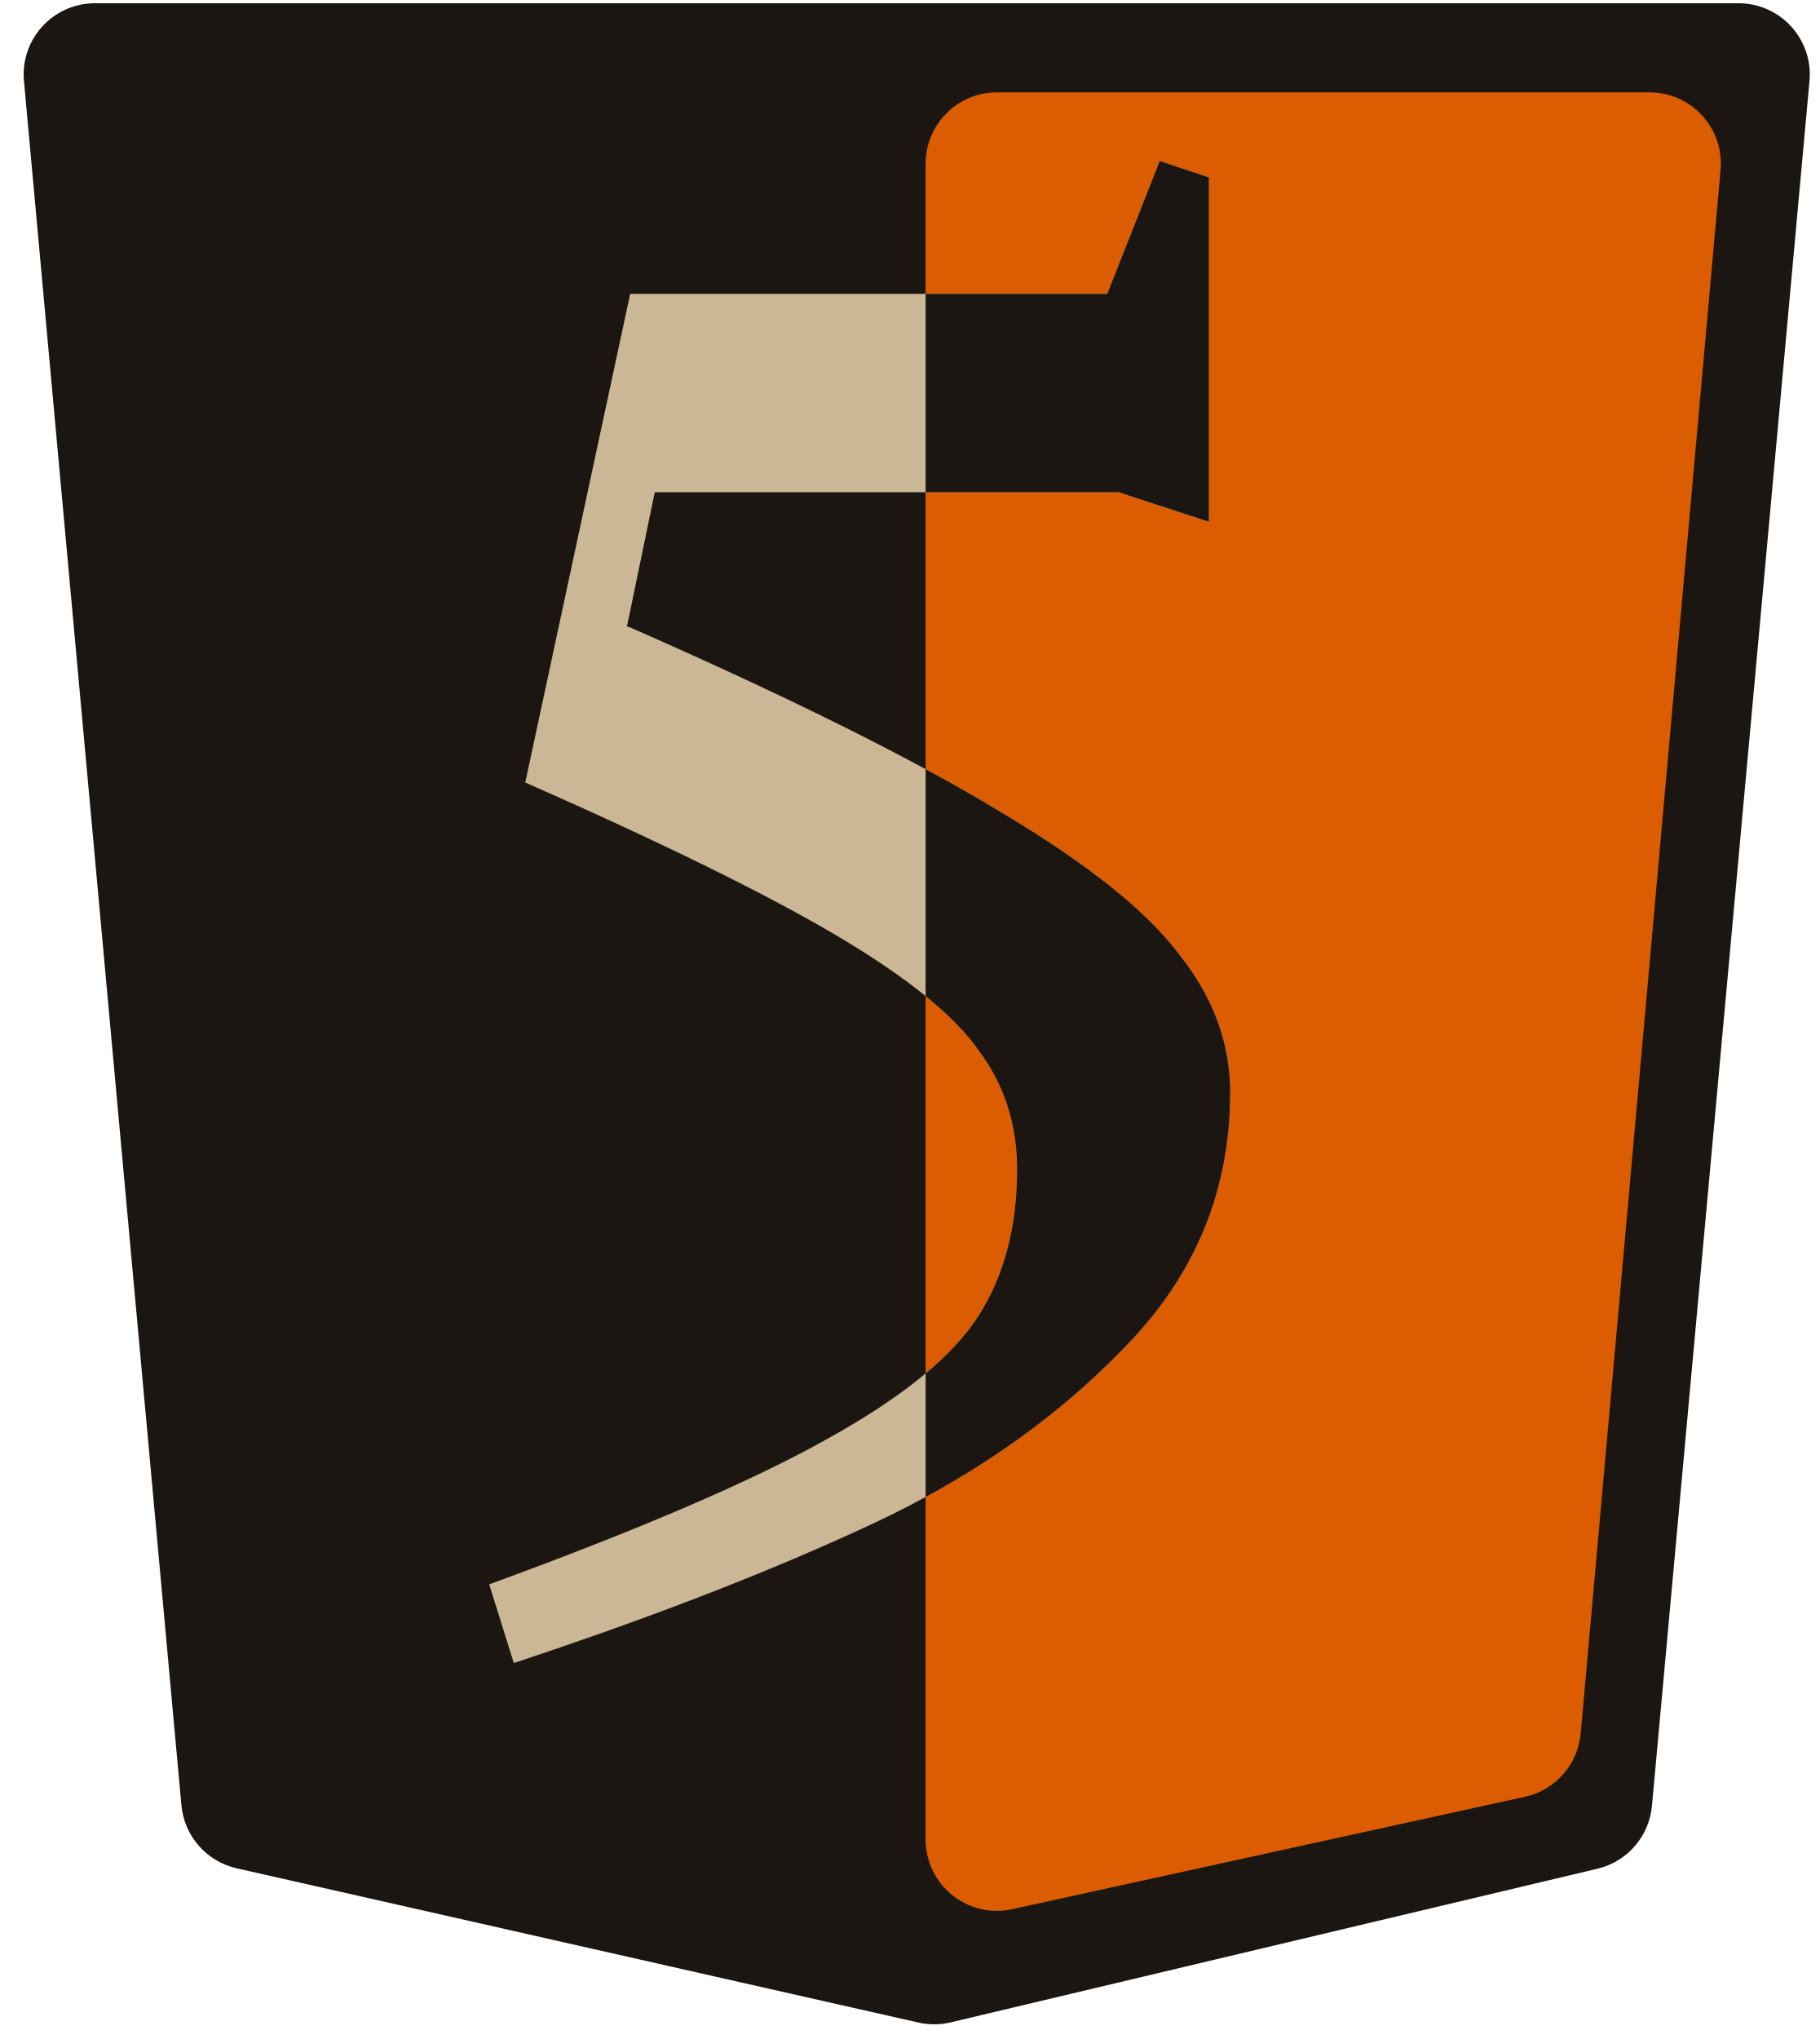
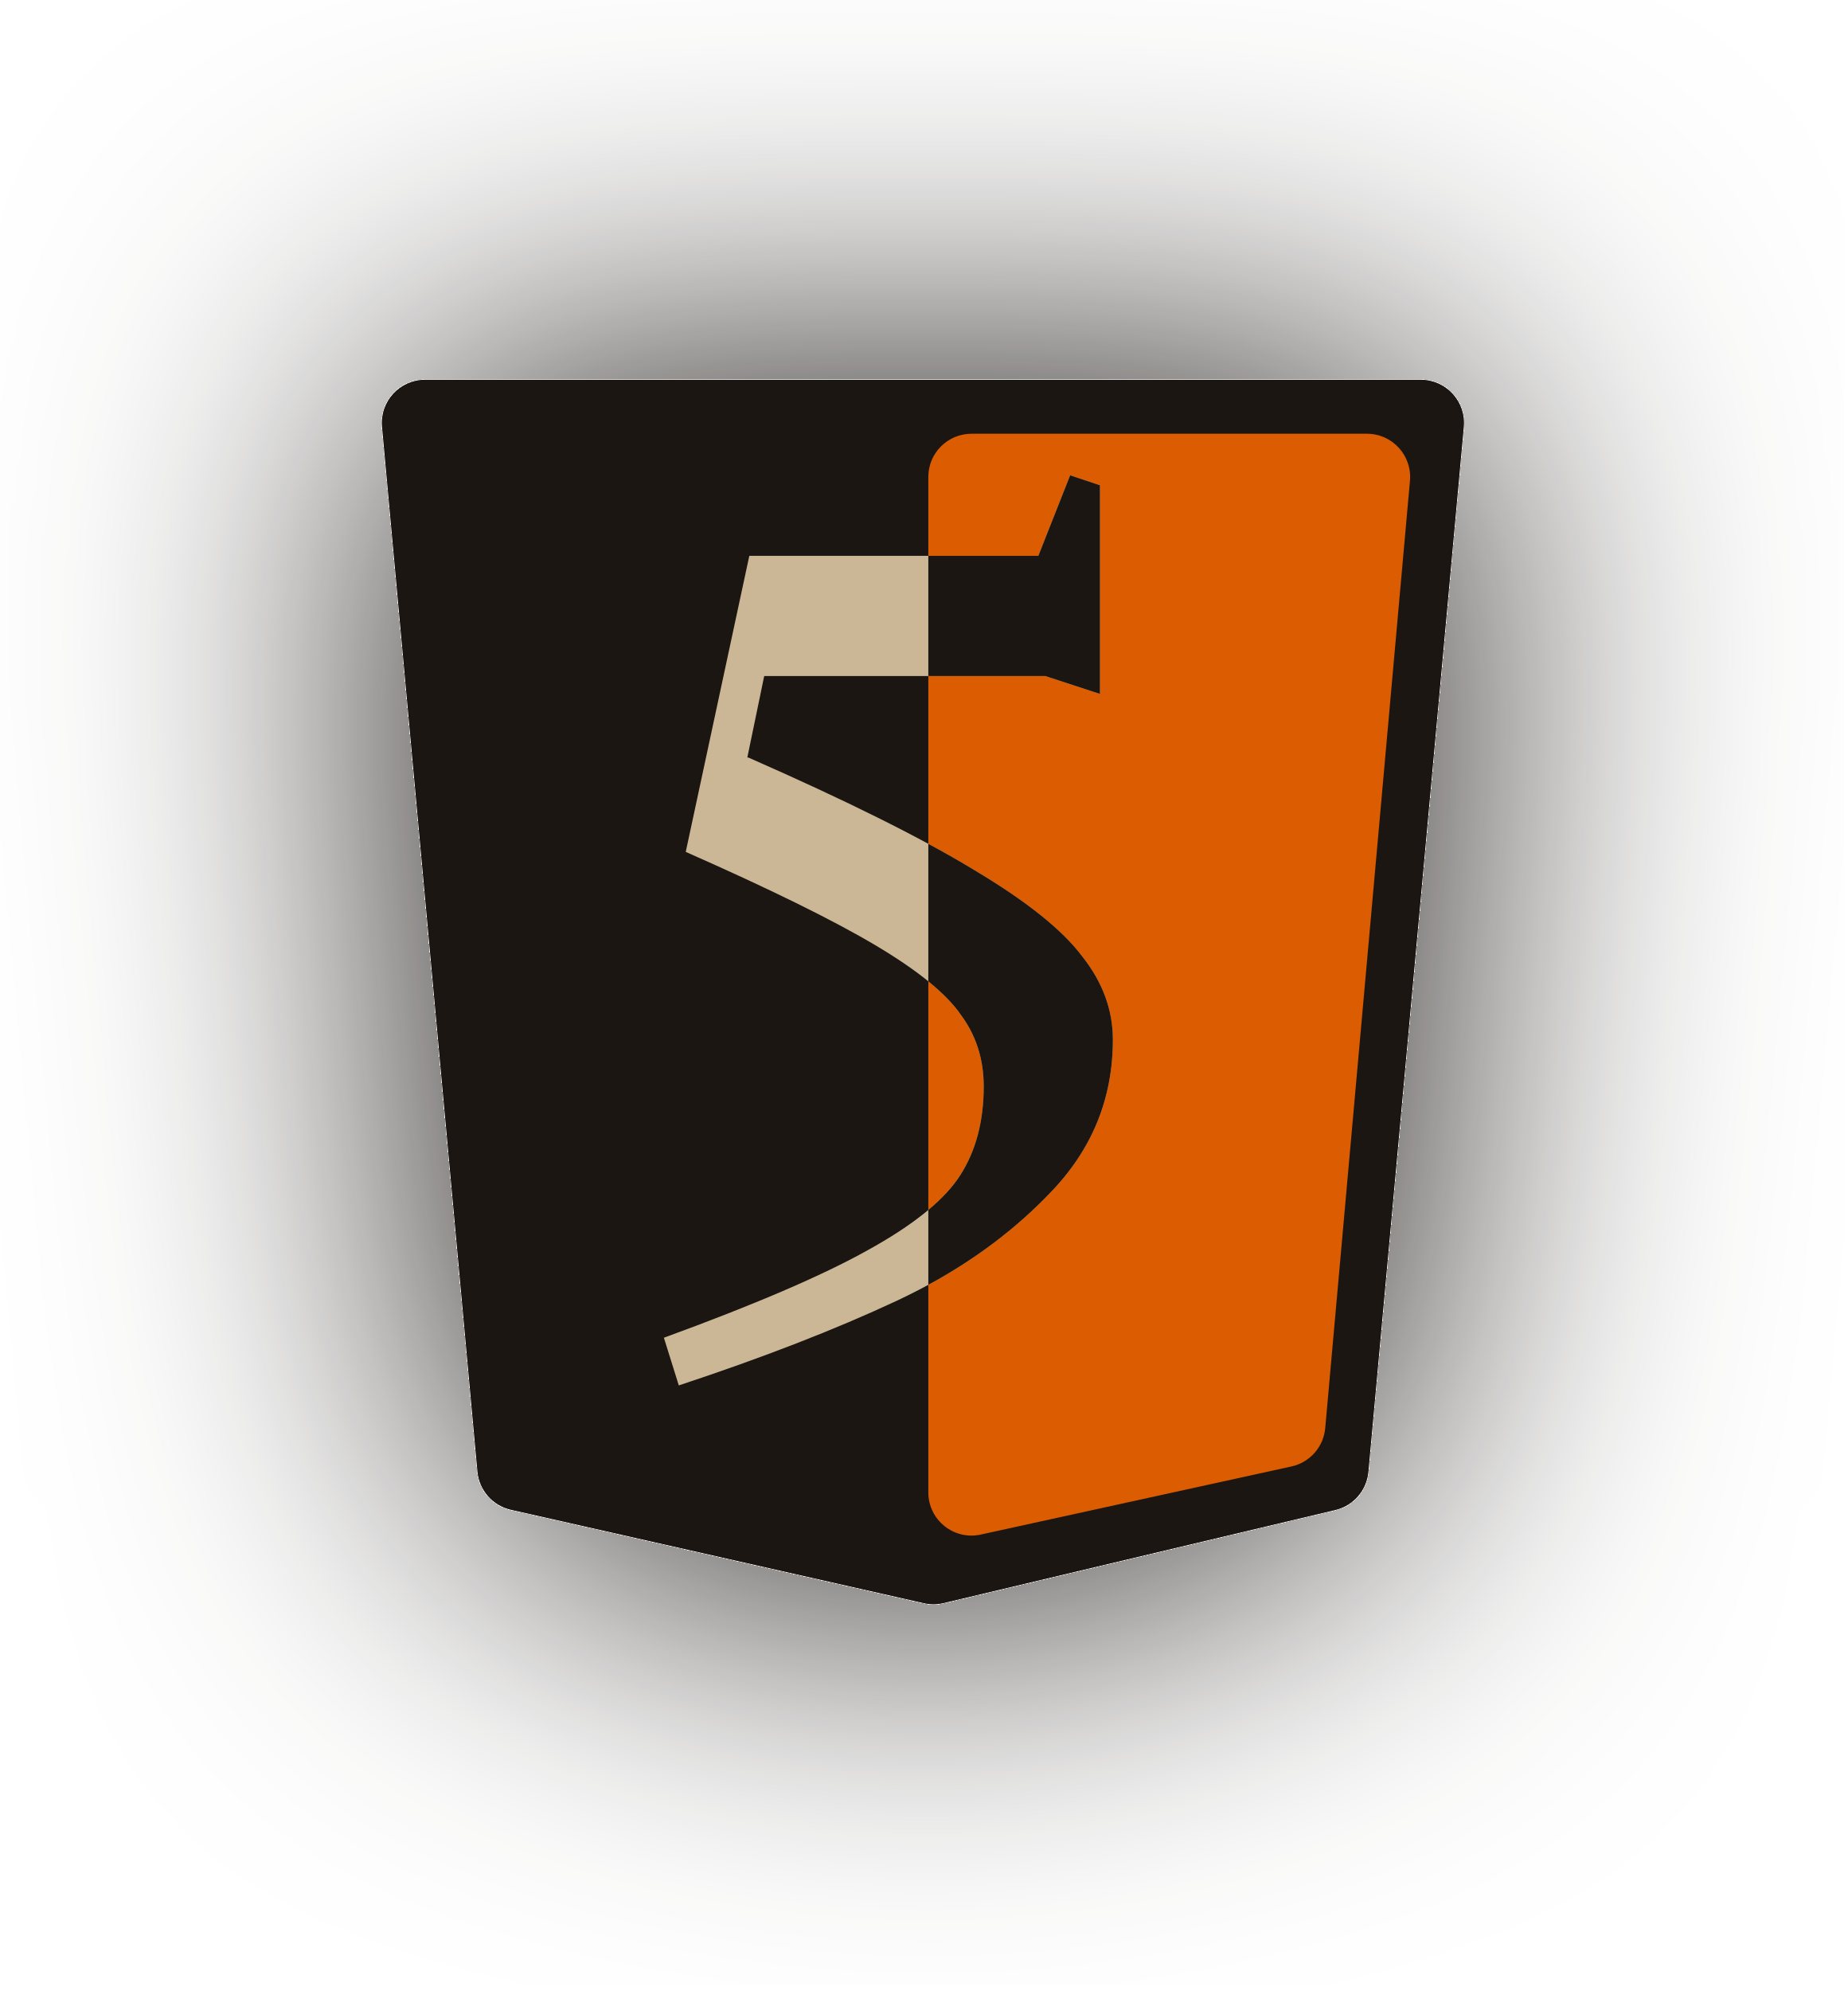
- <svg xmlns="http://www.w3.org/2000/svg" width="108" height="121" viewBox="0 0 108 121" fill="none">
-   <path d="M103.192 0.192H5.635C3.146 0.192 1.195 2.33 1.422 4.808L10.768 107.129C10.935 108.955 12.259 110.466 14.048 110.871L54.514 120.024C55.144 120.166 55.798 120.163 56.425 120.014L94.82 110.895C96.588 110.475 97.89 108.973 98.055 107.164L107.405 4.808C107.632 2.33 105.681 0.192 103.192 0.192Z" fill="#1B1612" />
-   <path d="M97.912 5.481H59.173C56.836 5.481 54.942 7.375 54.942 9.712V109.165C54.942 111.866 57.44 113.876 60.079 113.297L90.516 106.626C92.321 106.231 93.66 104.71 93.825 102.87L102.126 10.089C102.348 7.613 100.398 5.481 97.912 5.481Z" fill="#DB5C01" />
-   <path d="M37.309 37.191C46.91 41.407 54.273 45.073 59.397 48.187C64.522 51.236 68.058 54.057 70.004 56.652C72.015 59.182 73.02 61.907 73.02 64.826C73.02 70.6 70.977 75.595 66.89 79.811C62.803 84.093 57.776 87.629 51.807 90.418C45.839 93.208 38.736 95.965 30.497 98.689L29.037 94.019C37.925 90.775 44.574 87.921 48.985 85.455C53.462 82.99 56.478 80.558 58.035 78.157C59.592 75.757 60.37 72.838 60.37 69.4C60.37 66.74 59.624 64.404 58.132 62.394C56.705 60.318 53.916 58.047 49.764 55.582C45.612 53.117 39.417 50.068 31.178 46.435L37.406 17.437H65.722L68.836 9.555L71.755 10.528V30.963L66.403 29.212H38.865L37.211 37.191H37.309Z" fill="#CBB796" />
-   <path fill-rule="evenodd" clip-rule="evenodd" d="M54.942 88.837C59.557 86.33 63.539 83.322 66.89 79.812C70.977 75.595 73.02 70.6 73.02 64.826C73.02 61.907 72.015 59.182 70.004 56.652C68.058 54.057 64.522 51.236 59.397 48.187C58.064 47.376 56.579 46.529 54.942 45.644V59.111C56.351 60.255 57.414 61.349 58.132 62.394C59.624 64.404 60.37 66.74 60.37 69.4C60.37 72.838 59.592 75.757 58.035 78.157C57.316 79.266 56.285 80.382 54.942 81.505V88.837ZM54.942 17.437V29.212H66.403L71.755 30.963V10.528L68.836 9.555L65.722 17.437H54.942Z" fill="#1B1612" />
+ <svg xmlns="http://www.w3.org/2000/svg" width="181" height="195" viewBox="0 0 181 195" fill="none">
+   <g filter="url(#filter0_d_426_1315)">
+     <path d="M139.192 37.192H41.635C39.146 37.192 37.195 39.33 37.422 41.808L46.768 144.129C46.935 145.955 48.26 147.466 50.048 147.871L90.514 157.024C91.144 157.166 91.798 157.163 92.425 157.014L130.82 147.895C132.588 147.475 133.89 145.973 134.056 144.164L143.405 41.808C143.632 39.33 141.681 37.192 139.192 37.192Z" fill="#1B1612" />
+     <path d="M133.912 42.481H95.173C92.836 42.481 90.942 44.375 90.942 46.712V146.165C90.942 148.866 93.44 150.876 96.079 150.297L126.516 143.626C128.321 143.231 129.66 141.71 129.825 139.87L138.126 47.089C138.348 44.613 136.398 42.481 133.912 42.481Z" fill="#DB5C01" />
+     <path d="M73.308 74.191C82.909 78.407 90.272 82.073 95.397 85.186C100.522 88.236 104.058 91.057 106.004 93.652C108.015 96.182 109.02 98.907 109.02 101.826C109.02 107.6 106.977 112.595 102.89 116.812C98.803 121.093 93.776 124.629 87.807 127.418C81.839 130.208 74.736 132.965 66.497 135.689L65.037 131.018C73.925 127.775 80.574 124.921 84.985 122.455C89.462 119.99 92.478 117.558 94.035 115.157C95.592 112.757 96.37 109.838 96.37 106.4C96.37 103.74 95.624 101.404 94.132 99.394C92.705 97.318 89.916 95.047 85.764 92.582C81.612 90.117 75.417 87.068 67.178 83.435L73.406 54.437H101.722L104.836 46.555L107.755 47.529V67.963L102.404 66.212H74.865L73.211 74.191H73.308Z" fill="#CBB796" />
+     <path fill-rule="evenodd" clip-rule="evenodd" d="M90.942 125.837C95.557 123.33 99.54 120.322 102.89 116.812C106.977 112.595 109.02 107.6 109.02 101.826C109.02 98.907 108.015 96.182 106.004 93.652C104.058 91.058 100.522 88.236 95.397 85.187C94.064 84.376 92.579 83.529 90.942 82.644V96.111C92.351 97.255 93.414 98.349 94.132 99.394C95.624 101.405 96.37 103.74 96.37 106.4C96.37 109.838 95.592 112.757 94.035 115.157C93.316 116.266 92.285 117.382 90.942 118.505V125.837ZM90.942 54.437V66.212H102.403L107.755 67.963V47.529L104.836 46.555L101.722 54.437H90.942Z" fill="#1B1612" />
+   </g>
+   <defs>
+     <filter id="filter0_d_426_1315" x="-1.2" y="-0.2" width="181.823" height="194.528" filterUnits="userSpaceOnUse" color-interpolation-filters="sRGB">
+       <feFlood flood-opacity="0" result="BackgroundImageFix" />
+       <feColorMatrix in="SourceAlpha" type="matrix" values="0 0 0 0 0 0 0 0 0 0 0 0 0 0 0 0 0 0 127 0" result="hardAlpha" />
+       <feOffset />
+       <feGaussianBlur stdDeviation="18.6" />
+       <feComposite in2="hardAlpha" operator="out" />
+       <feColorMatrix type="matrix" values="0 0 0 0 0.106 0 0 0 0 0.086 0 0 0 0 0.071 0 0 0 1 0" />
+       <feBlend mode="normal" in2="BackgroundImageFix" result="effect1_dropShadow_426_1315" />
+       <feBlend mode="normal" in="SourceGraphic" in2="effect1_dropShadow_426_1315" result="shape" />
+     </filter>
+   </defs>
</svg>
